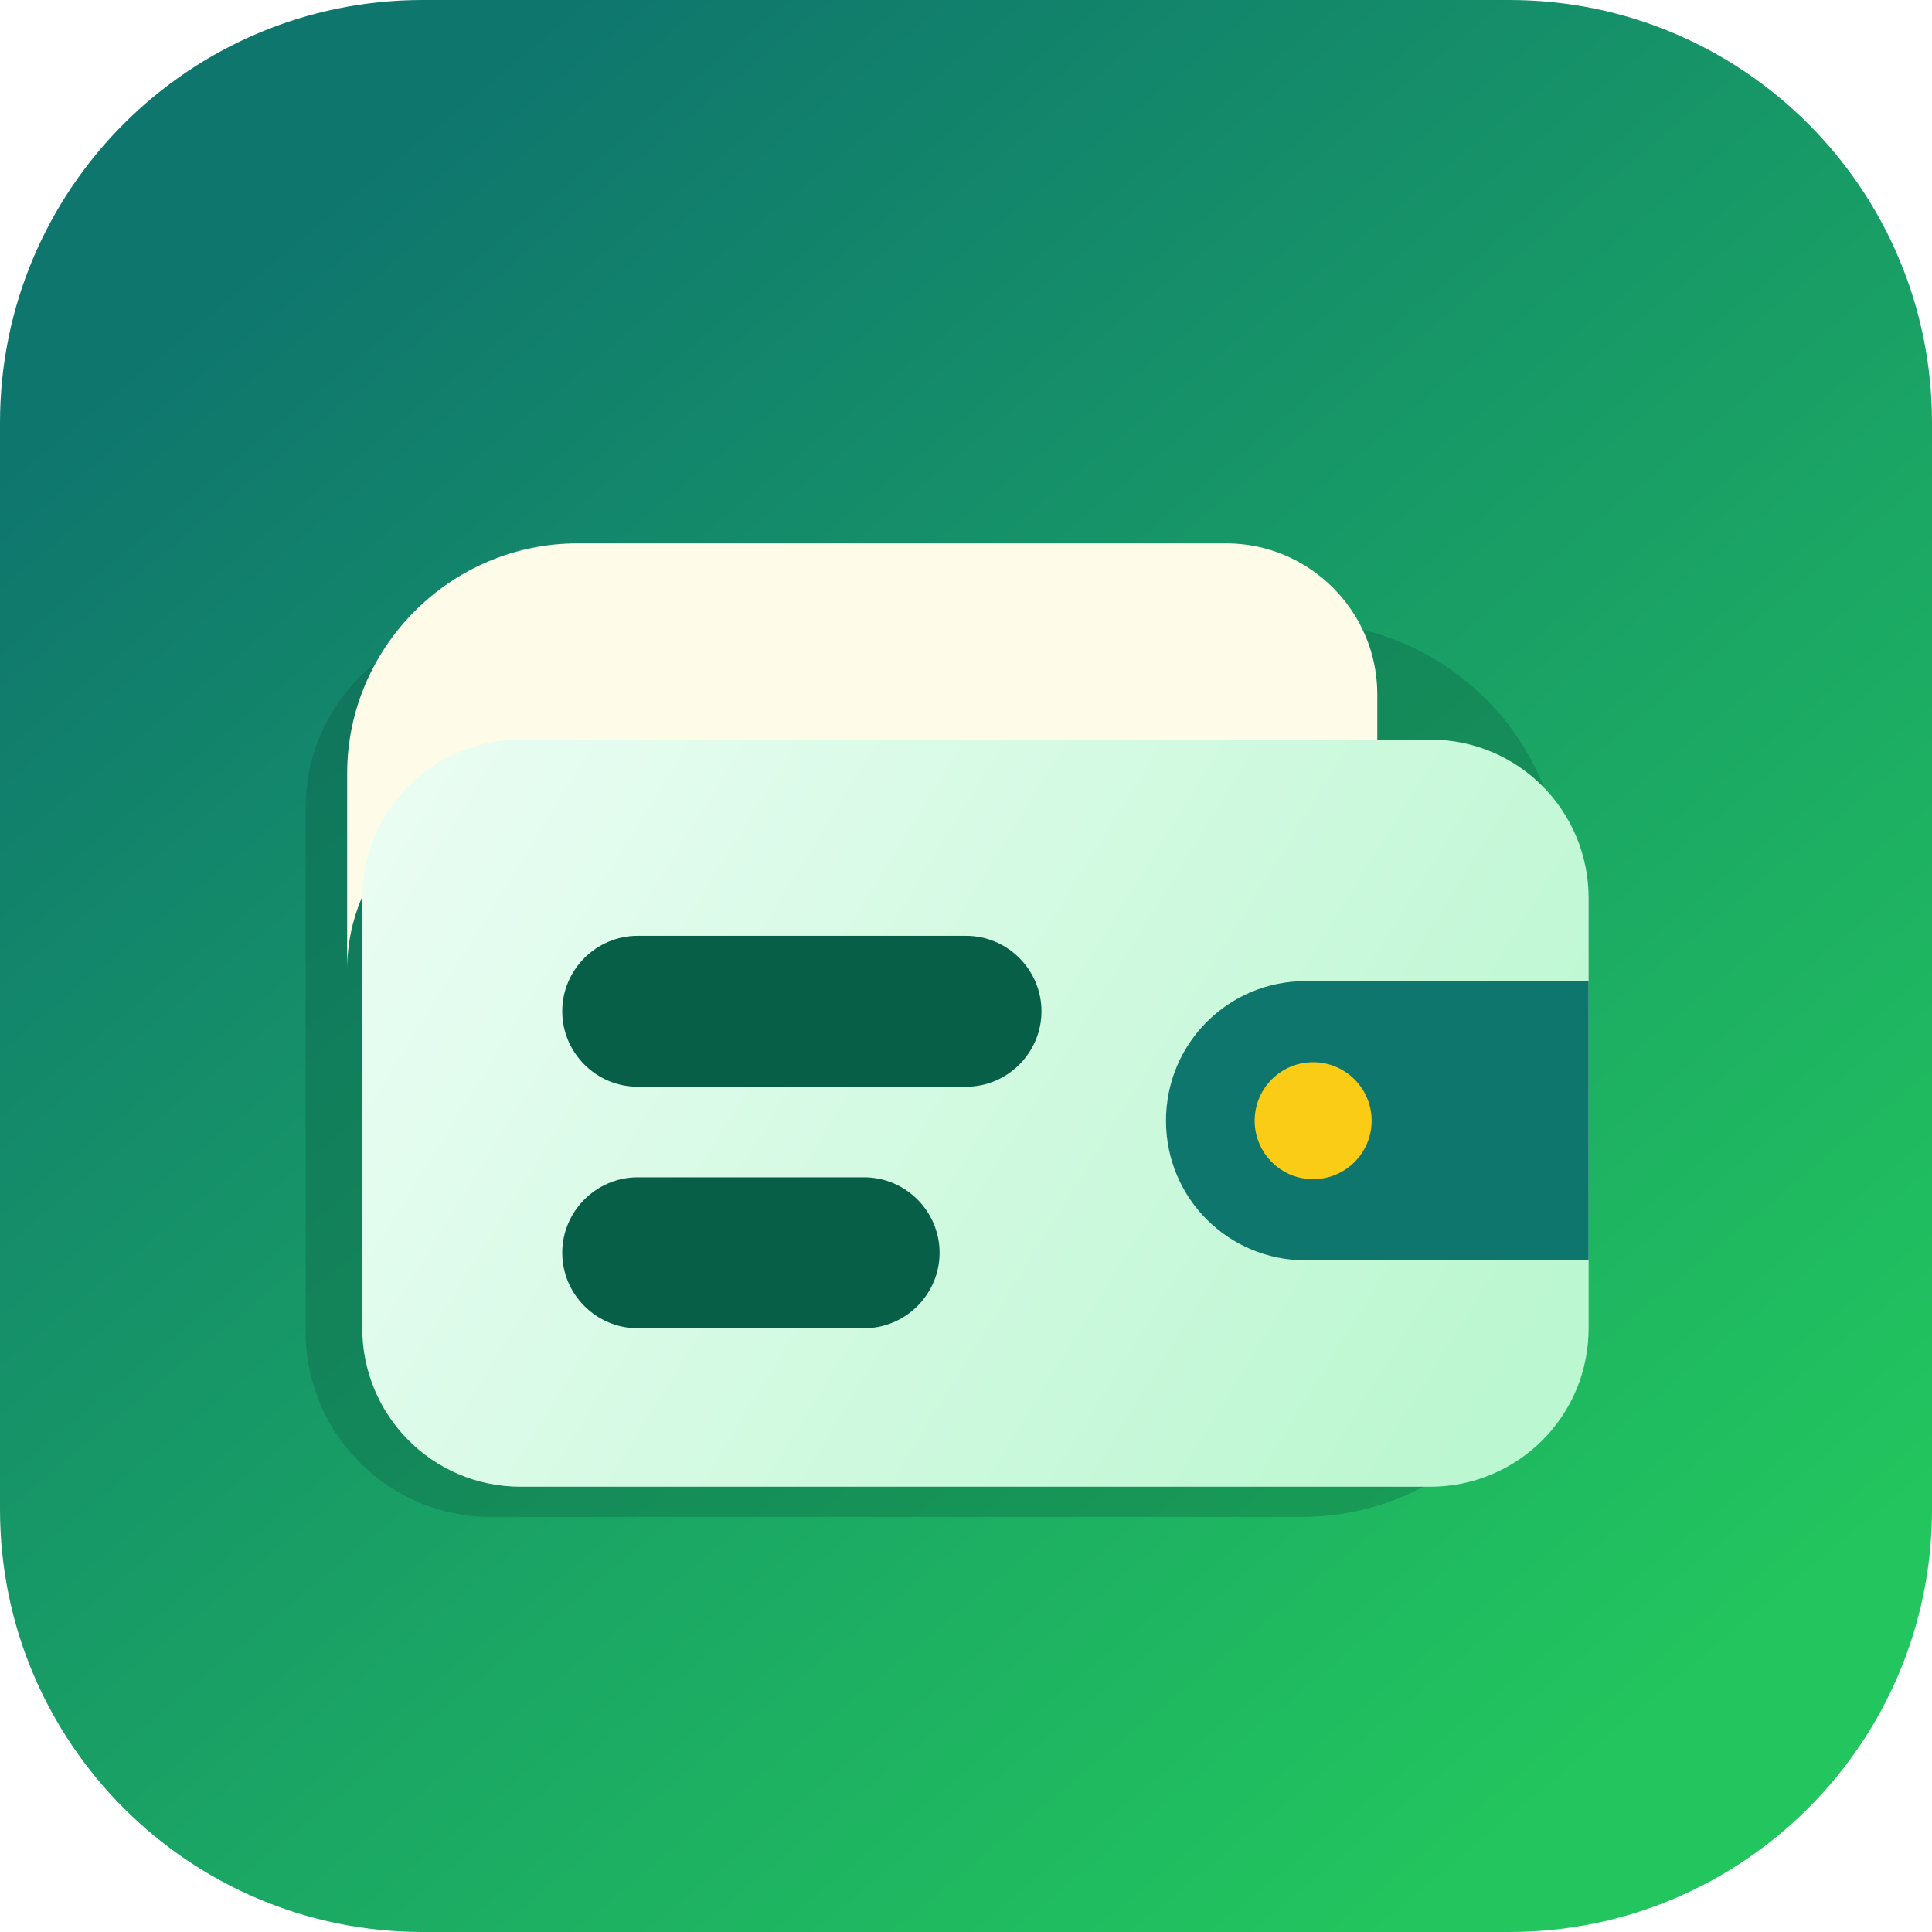
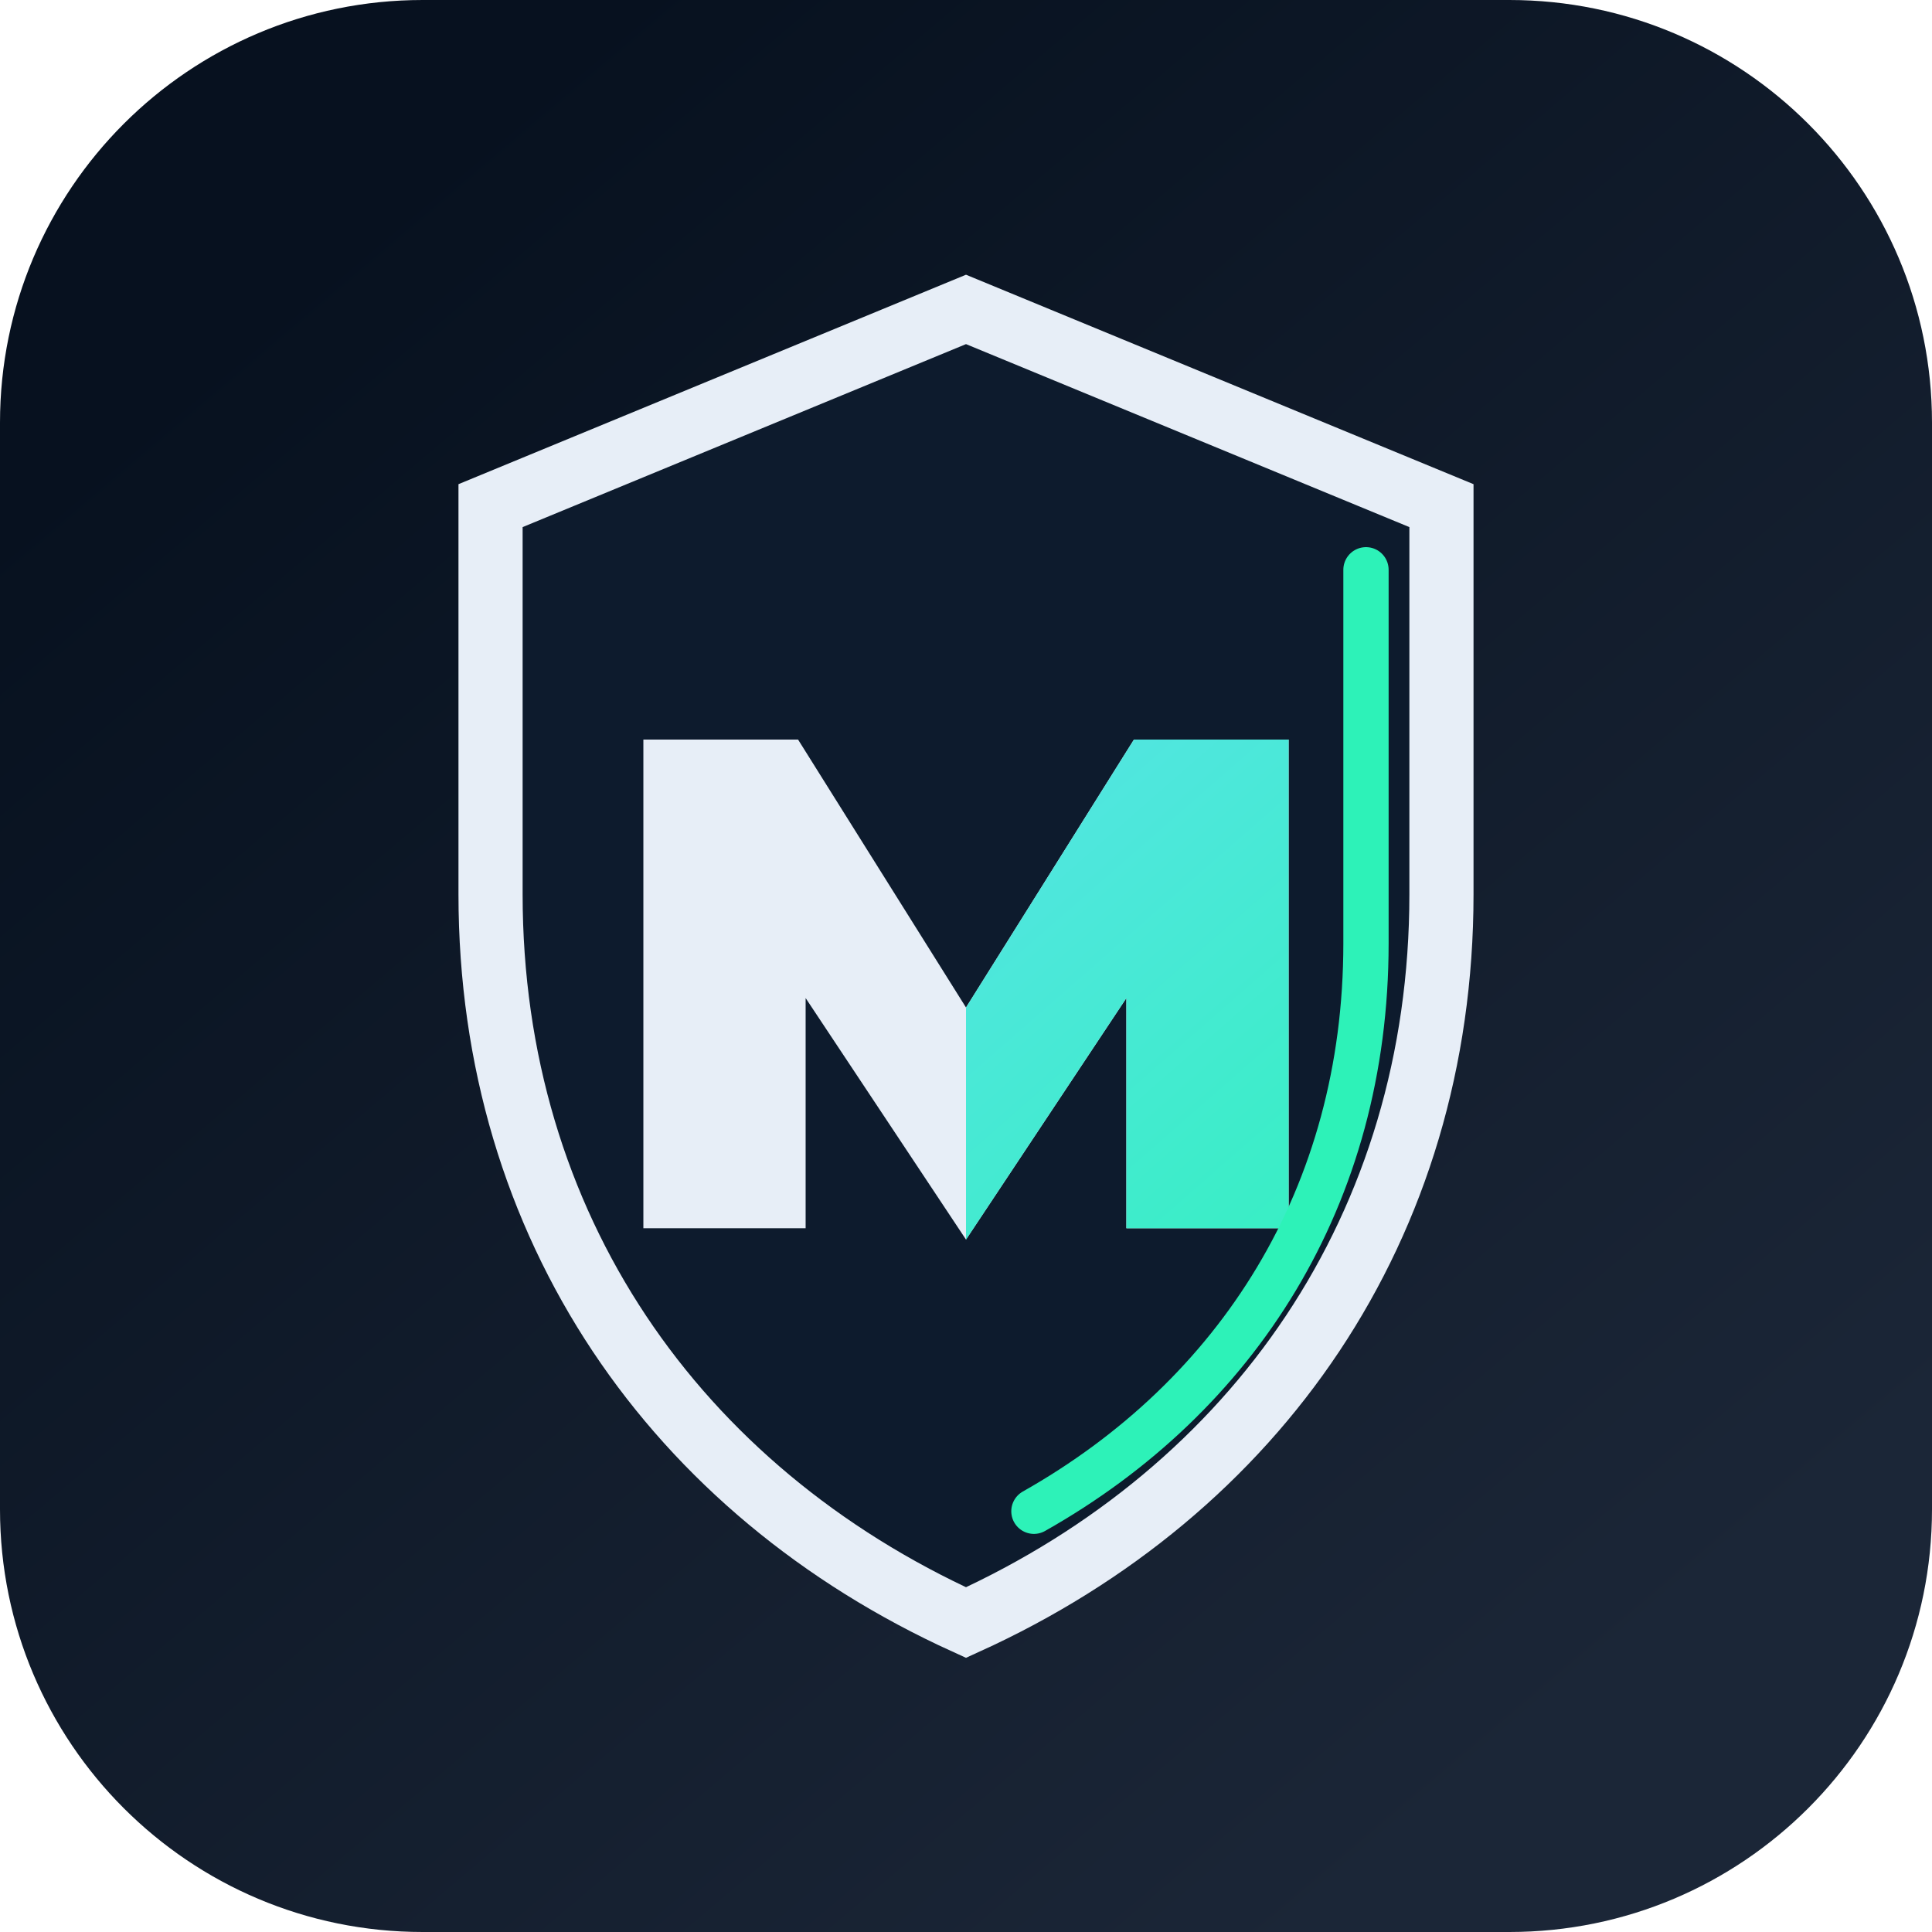
- <svg xmlns="http://www.w3.org/2000/svg" width="1024" height="1024" viewBox="0 0 1024 1024">
+ <svg xmlns="http://www.w3.org/2000/svg" width="1024" height="1024" viewBox="0 0 1024 1024" role="img" aria-labelledby="title desc">
  <defs>
-     <linearGradient id="bg" x1="170" y1="110" x2="850" y2="930" gradientUnits="userSpaceOnUse">
-       <stop stop-color="#0f766e" />
-       <stop offset="1" stop-color="#22c55e" />
+     <linearGradient id="money-bg" x1="180" x2="844" y1="120" y2="904" gradientUnits="userSpaceOnUse">
+       <stop stop-color="#07111F" />
+       <stop offset="1" stop-color="#1B2637" />
    </linearGradient>
-     <linearGradient id="card" x1="222" y1="342" x2="812" y2="708" gradientUnits="userSpaceOnUse">
-       <stop stop-color="#ecfdf5" />
-       <stop offset="1" stop-color="#bbf7d0" />
+     <linearGradient id="money-edge" x1="292" x2="742" y1="248" y2="762" gradientUnits="userSpaceOnUse">
+       <stop stop-color="#6EDCFF" />
+       <stop offset="1" stop-color="#2DF2B8" />
    </linearGradient>
  </defs>
-   <rect width="1024" height="1024" rx="224" fill="url(#bg)" />
-   <path d="M260 330h430c76 0 138 62 138 138v198c0 76-62 138-138 138H260c-54 0-98-44-98-98V428c0-54 44-98 98-98Z" fill="#064e3b" opacity=".28" />
-   <path d="M250 288h400c44 0 80 36 80 80v48H282c-54 0-98 44-98 98v-104c0-67 55-122 122-122Z" fill="#fefce8" />
-   <path d="M276 392h482c47 0 84 38 84 84v228c0 47-38 84-84 84H276c-47 0-84-38-84-84V476c0-47 38-84 84-84Z" fill="url(#card)" />
-   <path d="M692 520h150v148H692c-41 0-74-33-74-74s33-74 74-74Z" fill="#0f766e" />
-   <circle cx="696" cy="594" r="31" fill="#facc15" />
-   <path d="M338 496h174c22 0 40 18 40 40s-18 40-40 40H338c-22 0-40-18-40-40s18-40 40-40Zm0 128h120c22 0 40 18 40 40s-18 40-40 40H338c-22 0-40-18-40-40s18-40 40-40Z" fill="#065f46" />
+   <rect width="1024" height="1024" rx="224" fill="url(#money-bg)" />
+   <path d="M512 164 764 268v206c0 176-98 316-252 386-154-70-252-210-252-386V268l252-104Z" fill="#0D1B2D" stroke="#E7EEF7" stroke-width="34" />
+   <path d="M341 651V392h82l89 142 89-142h82v259h-86V529l-85 128-85-128v122h-86Z" fill="#E7EEF7" />
+   <path d="M683 392v259h-86V529l-85 128V534l89-142h82Z" fill="url(#money-edge)" />
+   <path d="M724 302v198c0 134-68 240-176 301" fill="none" stroke="#2DF2B8" stroke-width="24" stroke-linecap="round" />
</svg>
